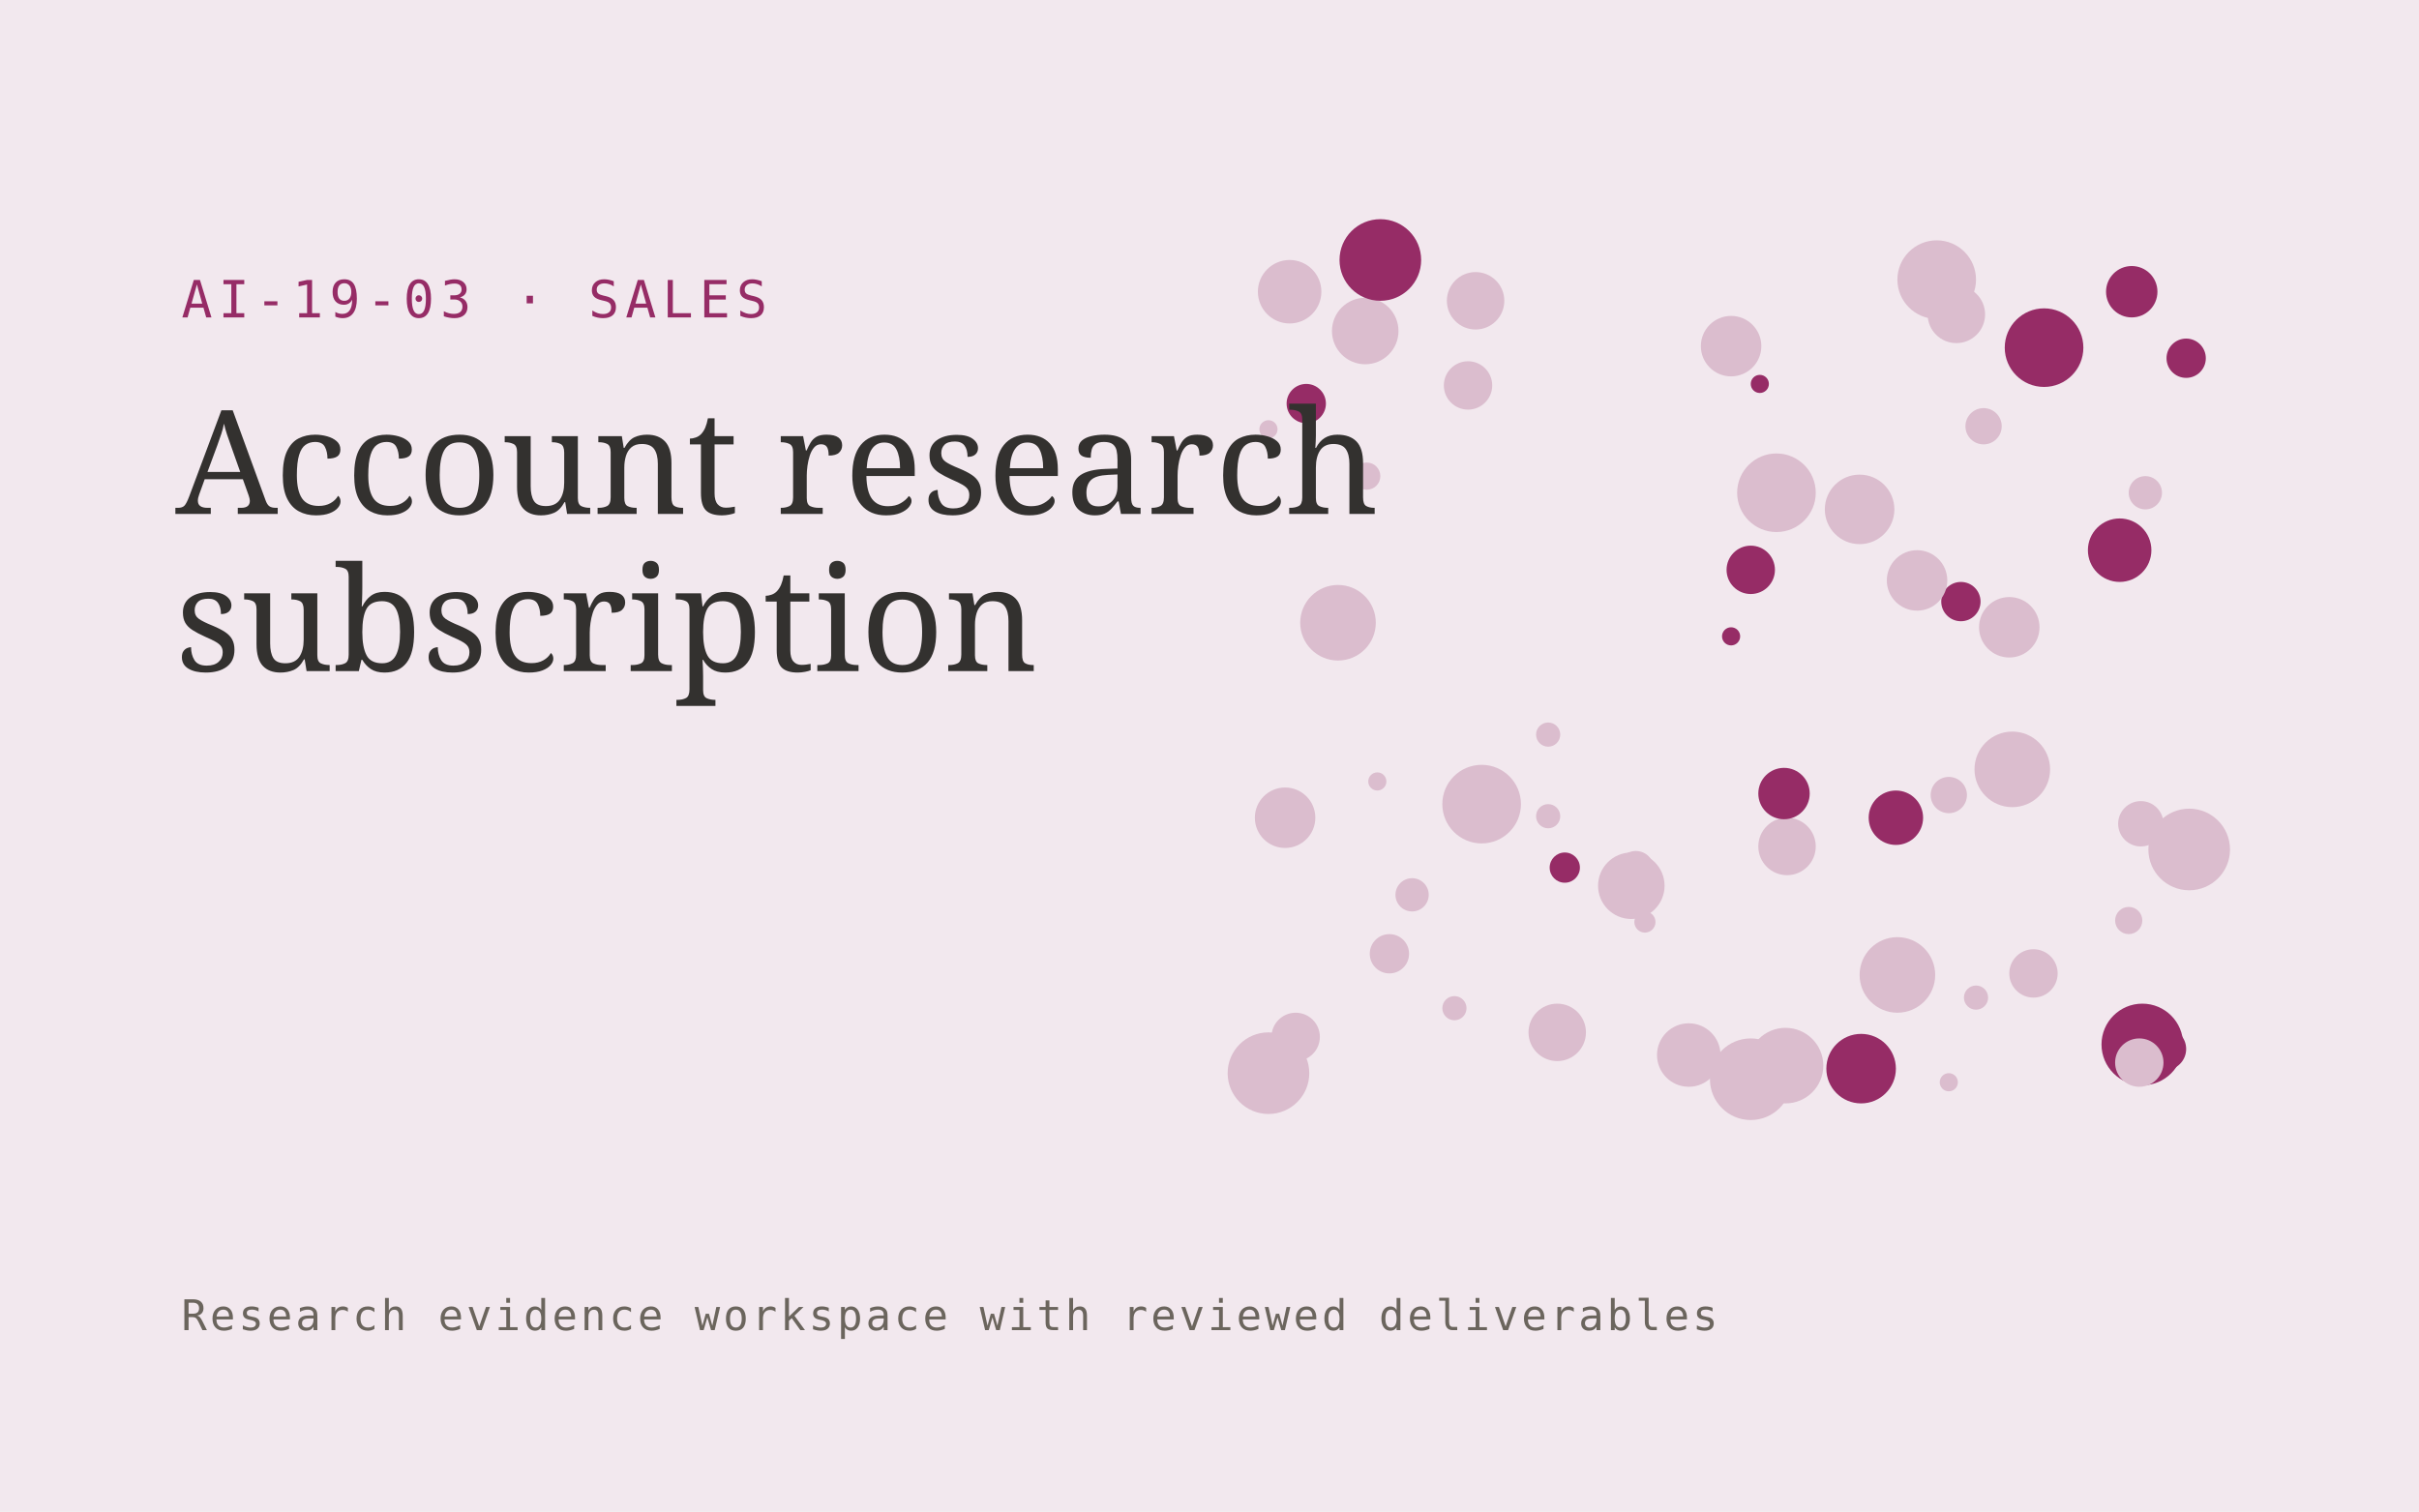
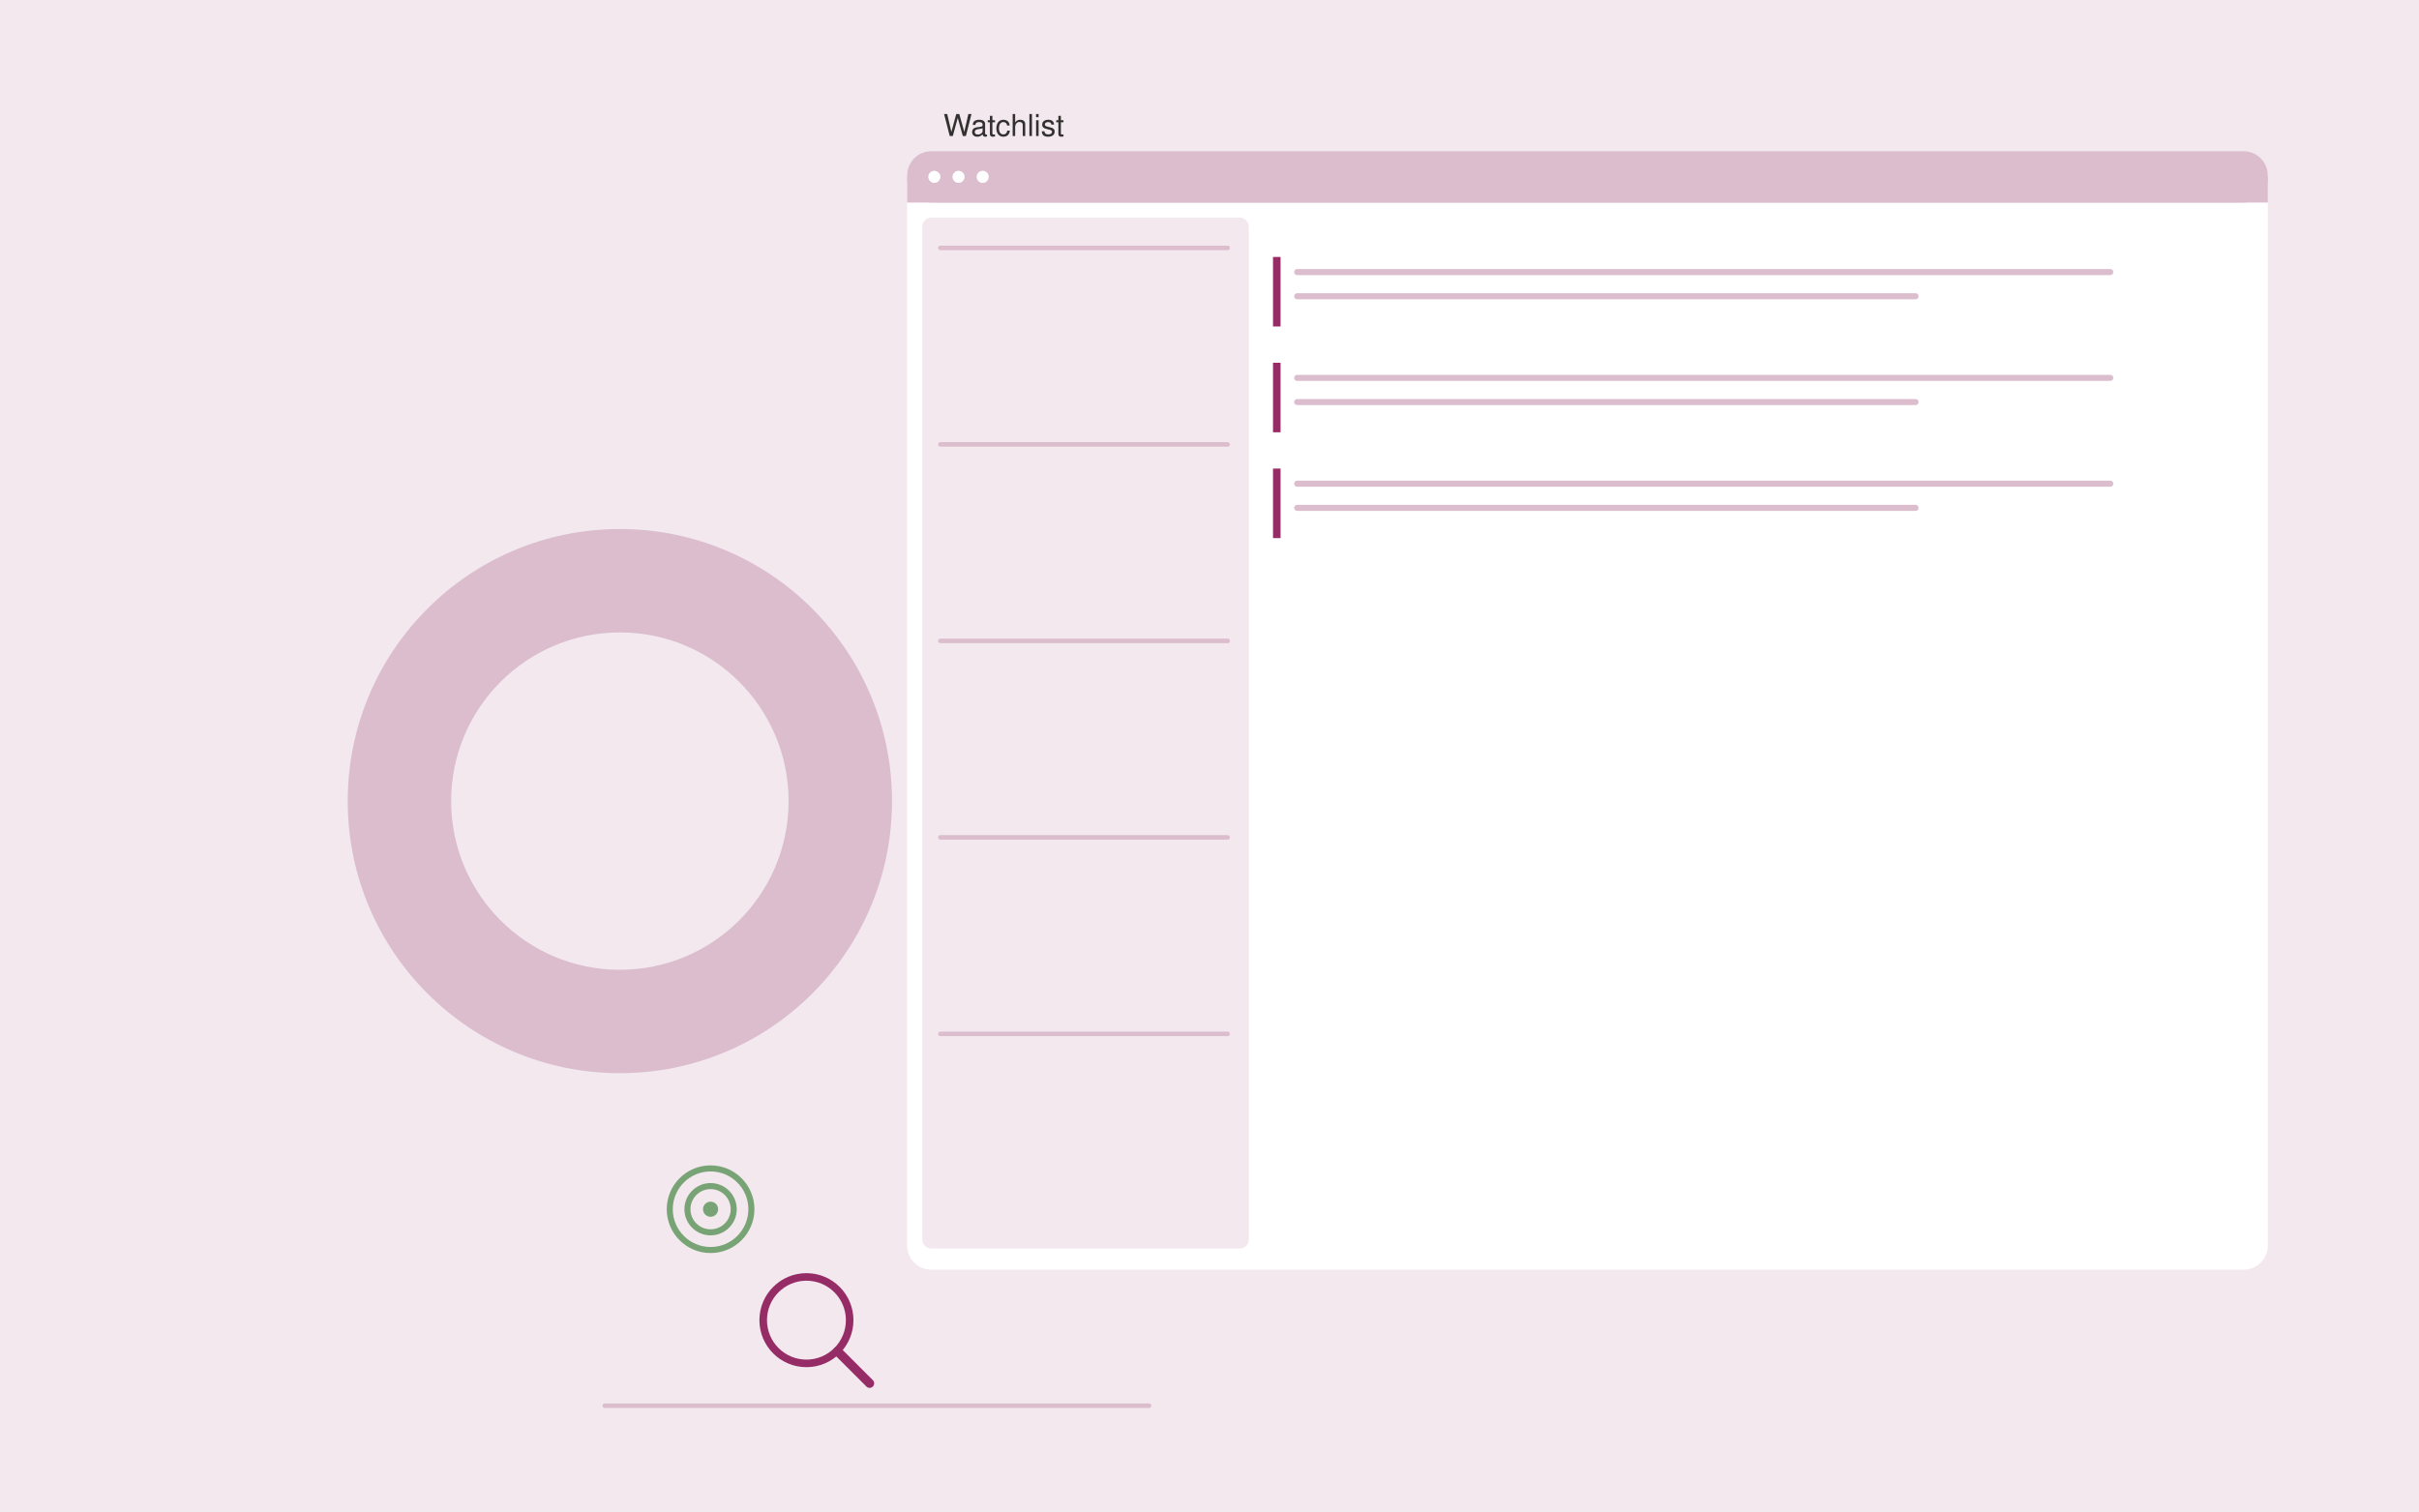
- <svg xmlns="http://www.w3.org/2000/svg" viewBox="0 0 1600 1000" width="1600" height="1000" role="img" aria-label="Account research subscription">
-   <rect width="1600" height="1000" fill="hsl(327 28% 93%)" />
-   <circle cx="1231" cy="707" r="23" fill="hsl(327 55% 38%)" />
-   <circle cx="1082" cy="575" r="12" fill="hsl(327 30% 80%)" />
-   <circle cx="1182" cy="560" r="19" fill="hsl(327 30% 80%)" />
-   <circle cx="1180" cy="525" r="17" fill="hsl(327 55% 38%)" />
-   <circle cx="1145" cy="421" r="6" fill="hsl(327 55% 38%)" />
-   <circle cx="1419" cy="326" r="11" fill="hsl(327 30% 80%)" />
-   <circle cx="1030" cy="683" r="19" fill="hsl(327 30% 80%)" />
-   <circle cx="1088" cy="610" r="7" fill="hsl(327 30% 80%)" />
-   <circle cx="1158" cy="714" r="27" fill="hsl(327 30% 80%)" />
-   <circle cx="1117" cy="698" r="21" fill="hsl(327 30% 80%)" />
-   <circle cx="1289" cy="716" r="6" fill="hsl(327 30% 80%)" />
-   <circle cx="885" cy="412" r="25" fill="hsl(327 30% 80%)" />
-   <circle cx="1297" cy="398" r="13" fill="hsl(327 55% 38%)" />
-   <circle cx="1158" cy="377" r="16" fill="hsl(327 55% 38%)" />
-   <circle cx="919" cy="631" r="13" fill="hsl(327 30% 80%)" />
-   <circle cx="971" cy="255" r="16" fill="hsl(327 30% 80%)" />
-   <circle cx="1145" cy="229" r="20" fill="hsl(327 30% 80%)" />
-   <circle cx="1289" cy="526" r="12" fill="hsl(327 30% 80%)" />
-   <circle cx="853" cy="193" r="21" fill="hsl(327 30% 80%)" />
-   <circle cx="1331" cy="509" r="25" fill="hsl(327 30% 80%)" />
-   <circle cx="839" cy="284" r="6" fill="hsl(327 30% 80%)" />
-   <circle cx="1024" cy="486" r="8" fill="hsl(327 30% 80%)" />
-   <circle cx="1164" cy="254" r="6" fill="hsl(327 55% 38%)" />
-   <circle cx="1255" cy="645" r="25" fill="hsl(327 30% 80%)" />
-   <circle cx="1432" cy="694" r="14" fill="hsl(327 55% 38%)" />
-   <circle cx="1281" cy="185" r="26" fill="hsl(327 30% 80%)" />
-   <circle cx="1417" cy="691" r="27" fill="hsl(327 55% 38%)" />
-   <circle cx="980" cy="532" r="26" fill="hsl(327 30% 80%)" />
-   <circle cx="1415" cy="703" r="16" fill="hsl(327 30% 80%)" />
-   <circle cx="904" cy="315" r="9" fill="hsl(327 30% 80%)" />
-   <circle cx="1035" cy="574" r="10" fill="hsl(327 55% 38%)" />
-   <circle cx="1408" cy="609" r="9" fill="hsl(327 30% 80%)" />
-   <circle cx="911" cy="517" r="6" fill="hsl(327 30% 80%)" />
-   <circle cx="864" cy="267" r="13" fill="hsl(327 55% 38%)" />
-   <circle cx="934" cy="592" r="11" fill="hsl(327 30% 80%)" />
-   <circle cx="1268" cy="384" r="20" fill="hsl(327 30% 80%)" />
-   <circle cx="1402" cy="364" r="21" fill="hsl(327 55% 38%)" />
-   <circle cx="1416" cy="545" r="15" fill="hsl(327 30% 80%)" />
-   <circle cx="1329" cy="415" r="20" fill="hsl(327 30% 80%)" />
-   <circle cx="1312" cy="282" r="12" fill="hsl(327 30% 80%)" />
-   <circle cx="962" cy="667" r="8" fill="hsl(327 30% 80%)" />
-   <circle cx="1181" cy="705" r="25" fill="hsl(327 30% 80%)" />
-   <circle cx="1448" cy="562" r="27" fill="hsl(327 30% 80%)" />
-   <circle cx="839" cy="710" r="27" fill="hsl(327 30% 80%)" />
-   <circle cx="1024" cy="540" r="8" fill="hsl(327 30% 80%)" />
-   <circle cx="1345" cy="644" r="16" fill="hsl(327 30% 80%)" />
-   <circle cx="1175" cy="326" r="26" fill="hsl(327 30% 80%)" />
-   <circle cx="1254" cy="541" r="18" fill="hsl(327 55% 38%)" />
-   <circle cx="976" cy="199" r="19" fill="hsl(327 30% 80%)" />
-   <circle cx="903" cy="219" r="22" fill="hsl(327 30% 80%)" />
-   <circle cx="1410" cy="193" r="17" fill="hsl(327 55% 38%)" />
-   <circle cx="1307" cy="660" r="8" fill="hsl(327 30% 80%)" />
-   <circle cx="1079" cy="586" r="22" fill="hsl(327 30% 80%)" />
-   <circle cx="850" cy="541" r="20" fill="hsl(327 30% 80%)" />
-   <circle cx="1230" cy="337" r="23" fill="hsl(327 30% 80%)" />
-   <circle cx="1294" cy="208" r="19" fill="hsl(327 30% 80%)" />
-   <circle cx="913" cy="172" r="27" fill="hsl(327 55% 38%)" />
-   <circle cx="1352" cy="230" r="26" fill="hsl(327 55% 38%)" />
-   <circle cx="1446" cy="237" r="13" fill="hsl(327 55% 38%)" />
-   <circle cx="857" cy="686" r="16" fill="hsl(327 30% 80%)" />
-   <text x="120" y="210" font-family="ui-monospace,Menlo,monospace" font-size="34" letter-spacing="4" fill="hsl(327 55% 38%)">AI-19-03 · SALES</text>
-   <text x="116" y="340" font-family="Georgia,serif" font-size="96" fill="#33312f">Account research</text>
-   <text x="116" y="444" font-family="Georgia,serif" font-size="96" fill="#33312f">subscription</text>
-   <text x="120" y="880" font-family="ui-monospace,Menlo,monospace" font-size="28" letter-spacing="2" fill="#6B655D">Research evidence workspace with reviewed deliverables</text>
+ <svg xmlns="http://www.w3.org/2000/svg" viewBox="0 0 1600 1000" width="1600" height="1000">
+   <rect x="0.0" y="0.0" width="1600.0" height="1000.0" fill="hsl(327 28% 93%)" />
+   <circle cx="410.0" cy="530.0" r="180.0" fill="hsl(327 30% 80%)" />
+   <circle cx="410.0" cy="530.0" r="111.6" fill="hsl(327 28% 93%)" />
+   <line x1="400.0" y1="930.0" x2="760.0" y2="930.0" stroke="hsl(327 30% 80%)" stroke-width="3" stroke-linecap="round" />
+   <circle cx="533.4" cy="873.4" r="28.6" fill="none" stroke="hsl(327 55% 38%)" stroke-width="5" />
+   <line x1="554.0" y1="894.0" x2="575.2" y2="915.2" stroke="hsl(327 55% 38%)" stroke-width="6" stroke-linecap="round" />
+   <circle cx="470.0" cy="800.0" r="27.0" fill="none" stroke="hsl(117 20% 55%)" stroke-width="4" />
+   <circle cx="470.0" cy="800.0" r="15.3" fill="none" stroke="hsl(117 20% 55%)" stroke-width="4" />
+   <circle cx="470.0" cy="800.0" r="5.0" fill="hsl(117 20% 55%)" />
+   <rect x="600.0" y="100.0" width="900.0" height="740.0" rx="16" fill="#ffffff" />
+   <rect x="600.0" y="100.0" width="900.0" height="34.0" rx="16" fill="hsl(327 30% 80%)" />
+   <rect x="600.0" y="117.0" width="900.0" height="17.0" fill="hsl(327 30% 80%)" />
+   <circle cx="618.0" cy="117.0" r="4.0" fill="#ffffff" />
+   <circle cx="634.0" cy="117.0" r="4.0" fill="#ffffff" />
+   <circle cx="650.0" cy="117.0" r="4.0" fill="#ffffff" />
+   <rect x="610.0" y="144.0" width="216.0" height="682.0" rx="6" fill="hsl(327 28% 93%)" />
+   <line x1="622.0" y1="164.0" x2="812.0" y2="164.0" stroke="hsl(327 30% 80%)" stroke-width="3" stroke-linecap="round" />
+   <line x1="622.0" y1="294.0" x2="812.0" y2="294.0" stroke="hsl(327 30% 80%)" stroke-width="3" stroke-linecap="round" />
+   <line x1="622.0" y1="424.0" x2="812.0" y2="424.0" stroke="hsl(327 30% 80%)" stroke-width="3" stroke-linecap="round" />
+   <line x1="622.0" y1="554.0" x2="812.0" y2="554.0" stroke="hsl(327 30% 80%)" stroke-width="3" stroke-linecap="round" />
+   <line x1="622.0" y1="684.0" x2="812.0" y2="684.0" stroke="hsl(327 30% 80%)" stroke-width="3" stroke-linecap="round" />
+   <rect x="842.0" y="170.0" width="5.0" height="46.0" fill="hsl(327 55% 38%)" />
+   <line x1="858.0" y1="180.0" x2="1395.8" y2="180.0" stroke="hsl(327 30% 80%)" stroke-width="4" stroke-linecap="round" />
+   <line x1="858.0" y1="196.0" x2="1267.0" y2="196.0" stroke="hsl(327 30% 80%)" stroke-width="4" stroke-linecap="round" />
+   <rect x="842.0" y="240.0" width="5.0" height="46.0" fill="hsl(327 55% 38%)" />
+   <line x1="858.0" y1="250.0" x2="1395.8" y2="250.0" stroke="hsl(327 30% 80%)" stroke-width="4" stroke-linecap="round" />
+   <line x1="858.0" y1="266.0" x2="1267.0" y2="266.0" stroke="hsl(327 30% 80%)" stroke-width="4" stroke-linecap="round" />
+   <rect x="842.0" y="310.0" width="5.0" height="46.0" fill="hsl(327 55% 38%)" />
+   <line x1="858.0" y1="320.0" x2="1395.8" y2="320.0" stroke="hsl(327 30% 80%)" stroke-width="4" stroke-linecap="round" />
+   <line x1="858.0" y1="336.0" x2="1267.0" y2="336.0" stroke="hsl(327 30% 80%)" stroke-width="4" stroke-linecap="round" />
+   <text x="624.0" y="90.0" font-family="Helvetica, Arial, sans-serif" font-size="20" fill="#33312f" text-anchor="start">Watchlist</text>
</svg>
